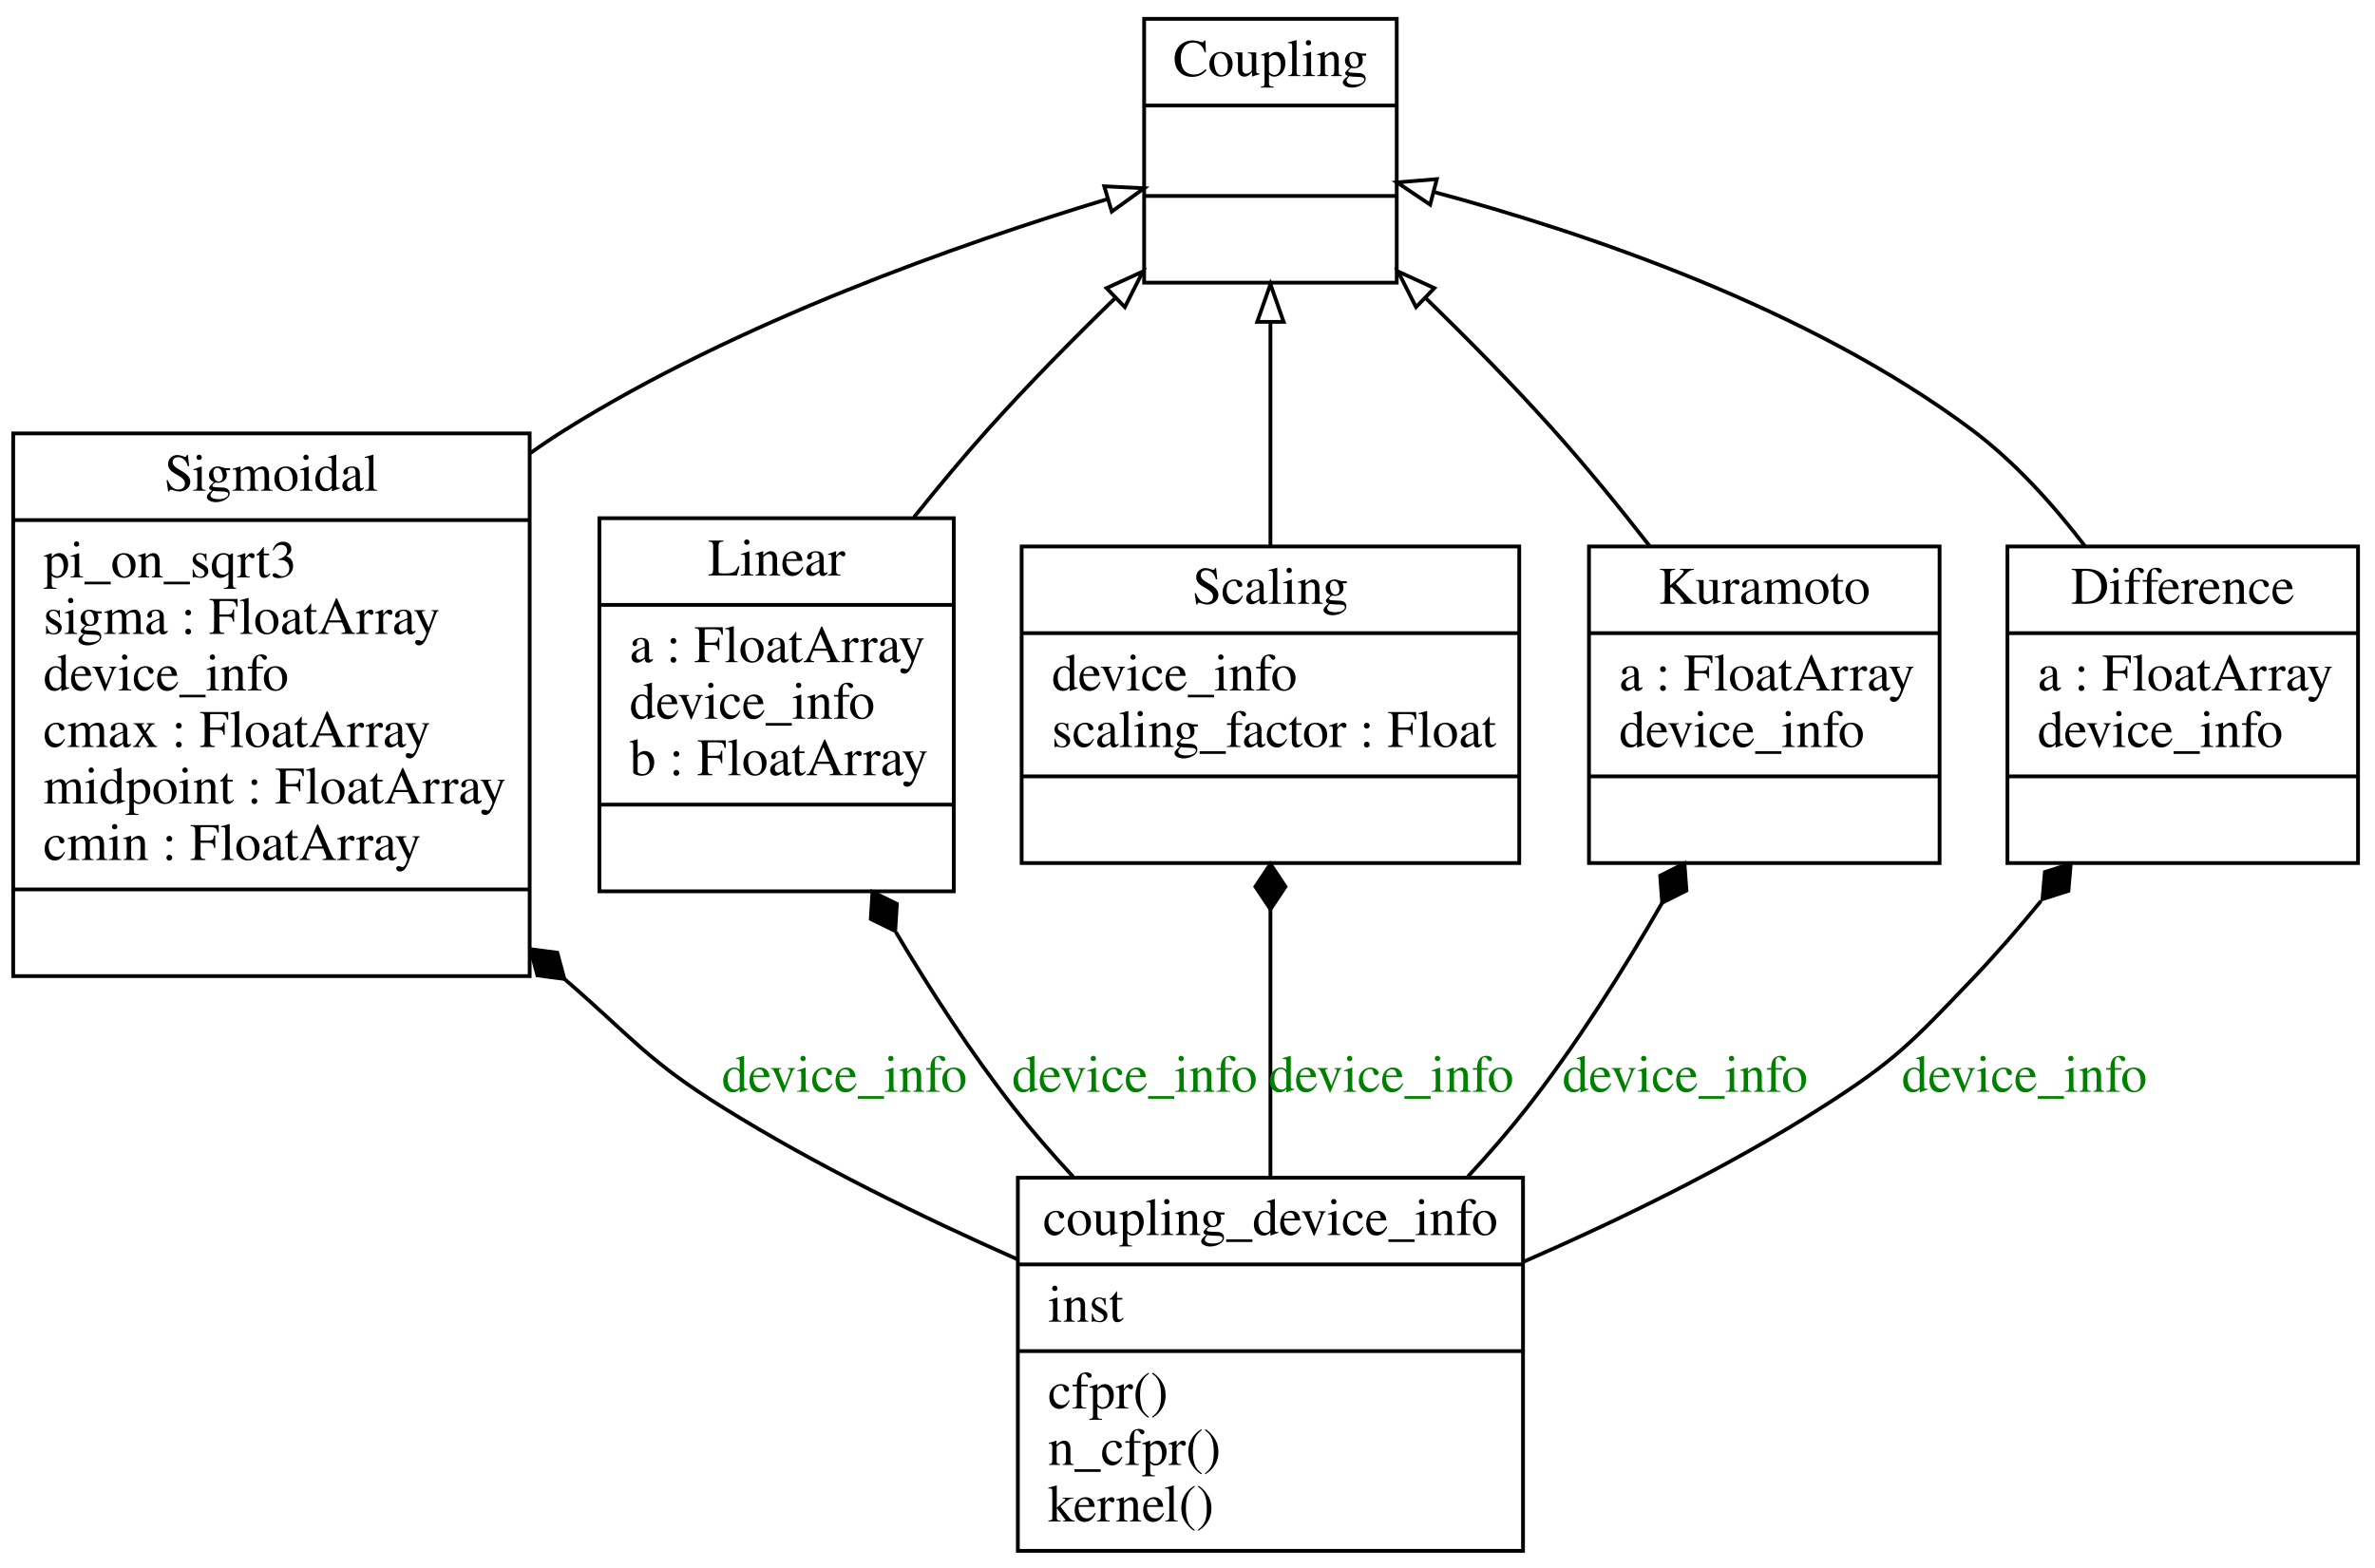
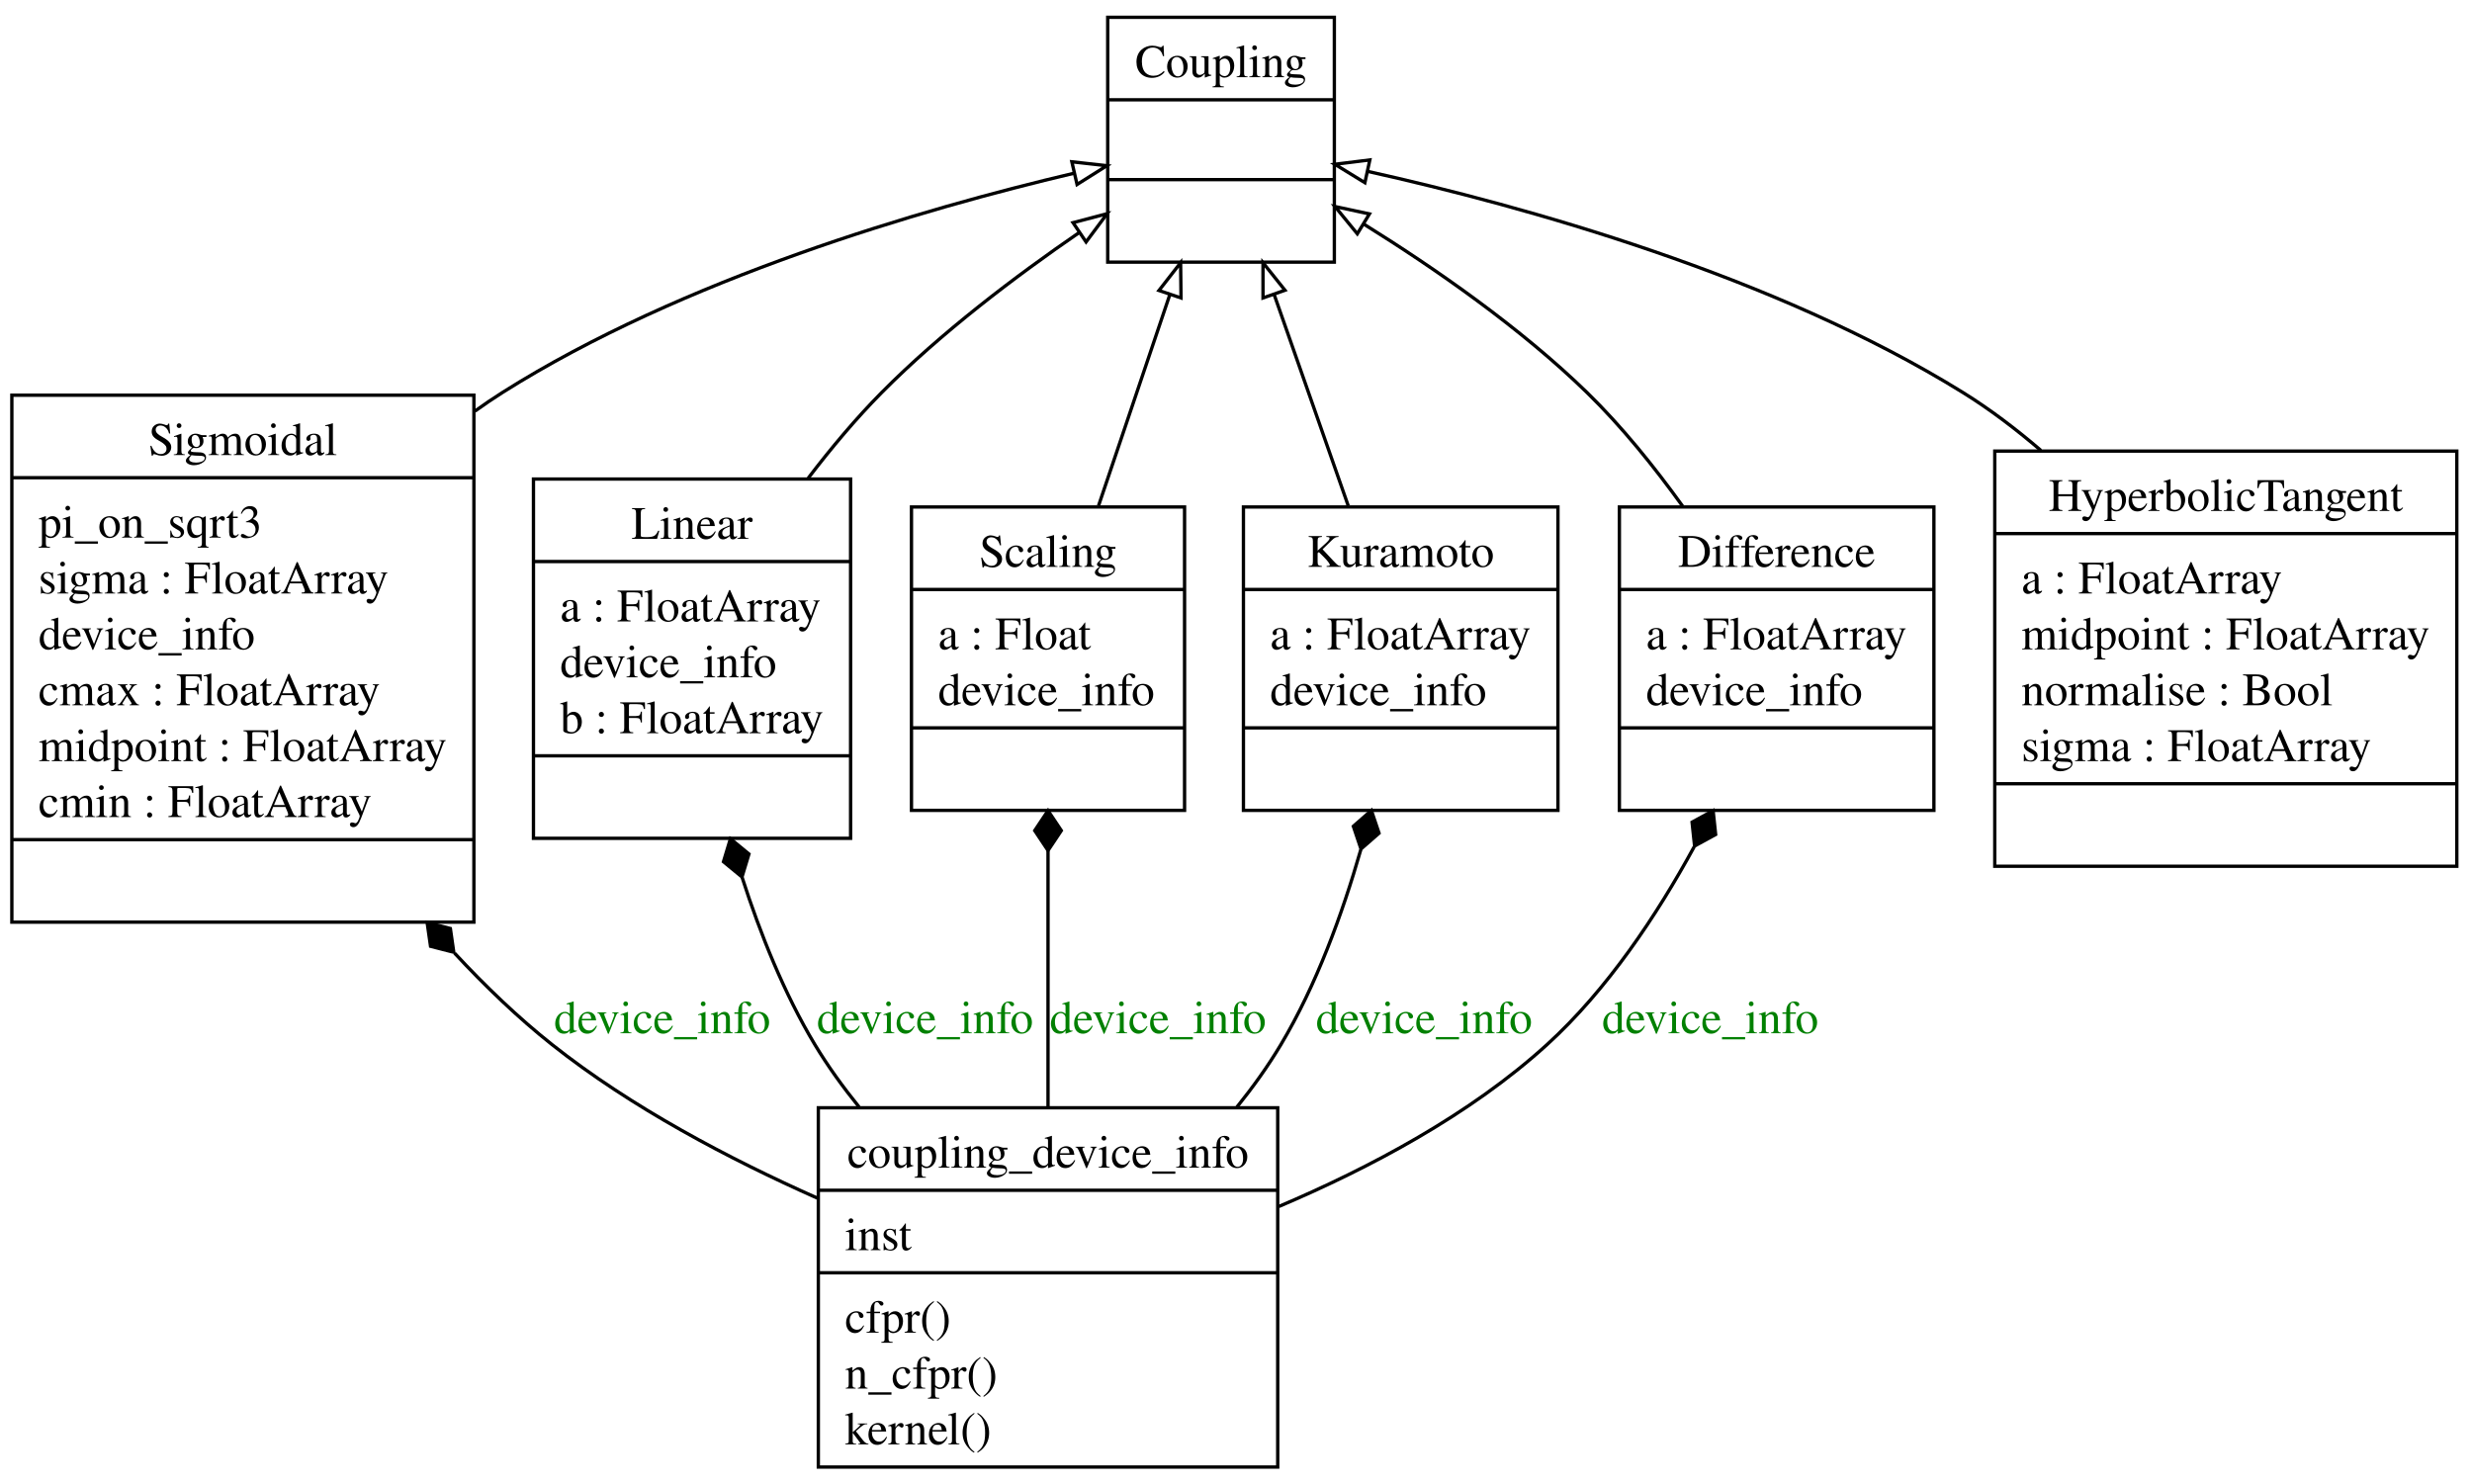
- <svg xmlns="http://www.w3.org/2000/svg" width="630pt" height="416pt" viewBox="0.00 0.00 630.00 416.00">
-   <g id="graph1" class="graph" transform="scale(1 1) rotate(0) translate(4 412)">
-     <polygon fill="white" stroke="white" points="-4,5 -4,-412 627,-412 627,5 -4,5" />
+ <svg xmlns="http://www.w3.org/2000/svg" width="743pt" height="446pt" viewBox="0.00 0.00 743.00 446.00">
+   <g id="graph1" class="graph" transform="scale(1 1) rotate(0) translate(4 442)">
+     <polygon fill="white" stroke="white" points="-4,5 -4,-442 740,-442 740,5 -4,5" />
    <g id="node1" class="node">
-       <polygon fill="none" stroke="black" points="-0.5,-153 -0.5,-297 136.5,-297 136.5,-153 -0.5,-153" />
-       <text text-anchor="middle" x="68" y="-281.8" font-family="Times,serif" font-size="14.00">Sigmoidal</text>
-       <polyline fill="none" stroke="black" points="-0.5,-274 136.5,-274 " />
-       <text text-anchor="start" x="7.5" y="-258.8" font-family="Times,serif" font-size="14.00">pi_on_sqrt3</text>
-       <text text-anchor="start" x="7.5" y="-243.8" font-family="Times,serif" font-size="14.00">sigma : FloatArray</text>
-       <text text-anchor="start" x="7.5" y="-228.8" font-family="Times,serif" font-size="14.00">device_info</text>
-       <text text-anchor="start" x="7.5" y="-213.8" font-family="Times,serif" font-size="14.00">cmax : FloatArray</text>
-       <text text-anchor="start" x="7.5" y="-198.8" font-family="Times,serif" font-size="14.00">midpoint : FloatArray</text>
-       <text text-anchor="start" x="7.5" y="-183.8" font-family="Times,serif" font-size="14.00">cmin : FloatArray</text>
-       <polyline fill="none" stroke="black" points="-0.5,-176 136.5,-176 " />
-       <text text-anchor="middle" x="68" y="-160.8" font-family="Times,serif" font-size="14.00"> </text>
+       <polygon fill="none" stroke="black" points="-0.438,-164.8 -0.438,-323.2 138.438,-323.2 138.438,-164.8 -0.438,-164.8" />
+       <text text-anchor="middle" x="69" y="-305.2" font-family="Times,serif" font-size="14.00">Sigmoidal</text>
+       <polyline fill="none" stroke="black" points="-0.438,-298.4 138.438,-298.4 " />
+       <text text-anchor="start" x="7.562" y="-280.4" font-family="Times,serif" font-size="14.00">pi_on_sqrt3</text>
+       <text text-anchor="start" x="7.562" y="-263.6" font-family="Times,serif" font-size="14.00">sigma : FloatArray</text>
+       <text text-anchor="start" x="7.562" y="-246.8" font-family="Times,serif" font-size="14.00">device_info</text>
+       <text text-anchor="start" x="7.562" y="-230" font-family="Times,serif" font-size="14.00">cmax : FloatArray</text>
+       <text text-anchor="start" x="7.562" y="-213.2" font-family="Times,serif" font-size="14.00">midpoint : FloatArray</text>
+       <text text-anchor="start" x="7.562" y="-196.4" font-family="Times,serif" font-size="14.00">cmin : FloatArray</text>
+       <polyline fill="none" stroke="black" points="-0.438,-189.6 138.438,-189.6 " />
+       <text text-anchor="middle" x="69" y="-171.6" font-family="Times,serif" font-size="14.00"> </text>
+     </g>
+     <g id="node8" class="node">
+       <polygon fill="none" stroke="black" points="328.941,-363.2 328.941,-436.8 397.059,-436.8 397.059,-363.2 328.941,-363.2" />
+       <text text-anchor="middle" x="363" y="-418.8" font-family="Times,serif" font-size="14.00">Coupling</text>
+       <polyline fill="none" stroke="black" points="328.941,-412 397.059,-412 " />
+       <polyline fill="none" stroke="black" points="328.941,-388 397.059,-388 " />
+       <text text-anchor="middle" x="363" y="-370" font-family="Times,serif" font-size="14.00"> </text>
+     </g>
+     <g id="edge2" class="edge">
+       <path fill="none" stroke="black" d="M138.768,-318.429C141.482,-320.386 144.229,-322.251 147,-324 201.304,-358.272 273.227,-379.178 318.818,-389.926" />
+       <polygon fill="none" stroke="black" points="318.162,-393.366 328.691,-392.191 319.728,-386.544 318.162,-393.366" />
+     </g>
+     <g id="node2" class="node">
+       <polygon fill="none" stroke="black" points="156.341,-190 156.341,-298 251.659,-298 251.659,-190 156.341,-190" />
+       <text text-anchor="middle" x="204" y="-280" font-family="Times,serif" font-size="14.00">Linear</text>
+       <polyline fill="none" stroke="black" points="156.341,-273.2 251.659,-273.2 " />
+       <text text-anchor="start" x="164.341" y="-255.2" font-family="Times,serif" font-size="14.00">a : FloatArray</text>
+       <text text-anchor="start" x="164.341" y="-238.4" font-family="Times,serif" font-size="14.00">device_info</text>
+       <text text-anchor="start" x="164.341" y="-221.6" font-family="Times,serif" font-size="14.00">b : FloatArray</text>
+       <polyline fill="none" stroke="black" points="156.341,-214.8 251.659,-214.8 " />
+       <text text-anchor="middle" x="204" y="-196.8" font-family="Times,serif" font-size="14.00"> </text>
+     </g>
+     <g id="edge4" class="edge">
+       <path fill="none" stroke="black" d="M238.919,-298.268C245.778,-307.256 253.262,-316.192 261,-324 278.791,-341.951 301.177,-358.908 320.442,-372.141" />
+       <polygon fill="none" stroke="black" points="318.519,-375.065 328.765,-377.762 322.437,-369.265 318.519,-375.065" />
+     </g>
+     <g id="node3" class="node">
+       <polygon fill="none" stroke="black" points="241.962,-1 241.962,-109 380.038,-109 380.038,-1 241.962,-1" />
+       <text text-anchor="middle" x="311" y="-91" font-family="Times,serif" font-size="14.00">coupling_device_info</text>
+       <polyline fill="none" stroke="black" points="241.962,-84.2 380.038,-84.2 " />
+       <text text-anchor="start" x="249.962" y="-66.2" font-family="Times,serif" font-size="14.00">inst</text>
+       <polyline fill="none" stroke="black" points="241.962,-59.4 380.038,-59.4 " />
+       <text text-anchor="start" x="249.962" y="-41.4" font-family="Times,serif" font-size="14.00">cfpr()</text>
+       <text text-anchor="start" x="249.962" y="-24.6" font-family="Times,serif" font-size="14.00">n_cfpr()</text>
+       <text text-anchor="start" x="249.962" y="-7.8" font-family="Times,serif" font-size="14.00">kernel()</text>
+     </g>
+     <g id="edge14" class="edge">
+       <path fill="none" stroke="black" d="M241.64,-81.856C215.17,-93.615 185.675,-109.156 161.917,-128 151.678,-136.121 141.837,-145.561 132.64,-155.473" />
+       <polygon fill="black" stroke="black" points="132.392,-155.75 131.365,-162.887 124.381,-164.685 125.408,-157.547 132.392,-155.75" />
+       <text text-anchor="middle" x="195.042" y="-131.4" font-family="Times,serif" font-size="14.00" fill="green">device_info</text>
+     </g>
+     <g id="edge16" class="edge">
+       <path fill="none" stroke="black" d="M254.211,-109.237C249.325,-115.271 244.782,-121.571 240.917,-128 231.7,-143.332 224.527,-161.217 219.058,-178.25" />
+       <polygon fill="black" stroke="black" points="219.019,-178.38 221.108,-185.281 215.54,-189.864 213.451,-182.962 219.019,-178.38" />
+       <text text-anchor="middle" x="274.042" y="-131.4" font-family="Times,serif" font-size="14.00" fill="green">device_info</text>
+     </g>
+     <g id="node4" class="node">
+       <polygon fill="none" stroke="black" points="269.958,-198.4 269.958,-289.6 352.042,-289.6 352.042,-198.4 269.958,-198.4" />
+       <text text-anchor="middle" x="311" y="-271.6" font-family="Times,serif" font-size="14.00">Scaling</text>
+       <polyline fill="none" stroke="black" points="269.958,-264.8 352.042,-264.8 " />
+       <text text-anchor="start" x="277.958" y="-246.8" font-family="Times,serif" font-size="14.00">a : Float</text>
+       <text text-anchor="start" x="277.958" y="-230" font-family="Times,serif" font-size="14.00">device_info</text>
+       <polyline fill="none" stroke="black" points="269.958,-223.2 352.042,-223.2 " />
+       <text text-anchor="middle" x="311" y="-205.2" font-family="Times,serif" font-size="14.00"> </text>
+     </g>
+     <g id="edge18" class="edge">
+       <path fill="none" stroke="black" d="M311,-109.086C311,-133.196 311,-161.744 311,-186.275" />
+       <polygon fill="black" stroke="black" points="311,-186.324 315,-192.324 311,-198.324 307,-192.324 311,-186.324" />
+       <text text-anchor="middle" x="344.042" y="-131.4" font-family="Times,serif" font-size="14.00" fill="green">device_info</text>
+     </g>
+     <g id="node5" class="node">
+       <polygon fill="none" stroke="black" points="369.734,-198.4 369.734,-289.6 464.266,-289.6 464.266,-198.4 369.734,-198.4" />
+       <text text-anchor="middle" x="417" y="-271.6" font-family="Times,serif" font-size="14.00">Kuramoto</text>
+       <polyline fill="none" stroke="black" points="369.734,-264.8 464.266,-264.8 " />
+       <text text-anchor="start" x="377.734" y="-246.8" font-family="Times,serif" font-size="14.00">a : FloatArray</text>
+       <text text-anchor="start" x="377.734" y="-230" font-family="Times,serif" font-size="14.00">device_info</text>
+       <polyline fill="none" stroke="black" points="369.734,-223.2 464.266,-223.2 " />
+       <text text-anchor="middle" x="417" y="-205.2" font-family="Times,serif" font-size="14.00"> </text>
+     </g>
+     <g id="edge20" class="edge">
+       <path fill="none" stroke="black" d="M367.769,-109.213C372.64,-115.252 377.163,-121.56 381,-128 391.642,-145.86 399.446,-167.183 405.013,-186.589" />
+       <polygon fill="black" stroke="black" points="405.067,-186.791 410.493,-191.541 408.195,-198.377 402.769,-193.626 405.067,-186.791" />
+       <text text-anchor="middle" x="424.042" y="-131.4" font-family="Times,serif" font-size="14.00" fill="green">device_info</text>
+     </g>
+     <g id="node6" class="node">
+       <polygon fill="none" stroke="black" points="482.734,-198.4 482.734,-289.6 577.266,-289.6 577.266,-198.4 482.734,-198.4" />
+       <text text-anchor="middle" x="530" y="-271.6" font-family="Times,serif" font-size="14.00">Difference</text>
+       <polyline fill="none" stroke="black" points="482.734,-264.8 577.266,-264.8 " />
+       <text text-anchor="start" x="490.734" y="-246.8" font-family="Times,serif" font-size="14.00">a : FloatArray</text>
+       <text text-anchor="start" x="490.734" y="-230" font-family="Times,serif" font-size="14.00">device_info</text>
+       <polyline fill="none" stroke="black" points="482.734,-223.2 577.266,-223.2 " />
+       <text text-anchor="middle" x="530" y="-205.2" font-family="Times,serif" font-size="14.00"> </text>
+     </g>
+     <g id="edge22" class="edge">
+       <path fill="none" stroke="black" d="M380.313,-79.301C407.64,-90.891 437.94,-106.988 461,-128 479.09,-144.483 493.957,-166.817 505.198,-187.419" />
+       <polygon fill="black" stroke="black" points="505.337,-187.685 511.665,-191.144 510.905,-198.315 504.578,-194.856 505.337,-187.685" />
+       <text text-anchor="middle" x="510.042" y="-131.4" font-family="Times,serif" font-size="14.00" fill="green">device_info</text>
+     </g>
+     <g id="edge6" class="edge">
+       <path fill="none" stroke="black" d="M326.18,-289.957C332.93,-309.946 340.864,-333.442 347.635,-353.495" />
+       <polygon fill="none" stroke="black" points="344.34,-354.677 350.855,-363.032 350.972,-352.438 344.34,-354.677" />
+     </g>
+     <g id="edge8" class="edge">
+       <path fill="none" stroke="black" d="M401.236,-289.957C394.227,-309.946 385.988,-333.442 378.956,-353.495" />
+       <polygon fill="none" stroke="black" points="375.618,-352.437 375.612,-363.032 382.224,-354.754 375.618,-352.437" />
+     </g>
+     <g id="edge10" class="edge">
+       <path fill="none" stroke="black" d="M501.762,-289.82C493.273,-301.608 483.421,-313.853 473,-324 452.987,-343.487 427.356,-361.289 405.871,-374.655" />
+       <polygon fill="none" stroke="black" points="403.961,-371.72 397.252,-379.919 407.61,-377.694 403.961,-371.72" />
    </g>
    <g id="node7" class="node">
-       <polygon fill="none" stroke="black" points="299.5,-337 299.5,-407 366.5,-407 366.5,-337 299.5,-337" />
-       <text text-anchor="middle" x="333" y="-391.8" font-family="Times,serif" font-size="14.00">Coupling</text>
-       <polyline fill="none" stroke="black" points="299.5,-384 366.5,-384 " />
-       <polyline fill="none" stroke="black" points="299.5,-360 366.5,-360 " />
-       <text text-anchor="middle" x="333" y="-344.8" font-family="Times,serif" font-size="14.00"> </text>
-     </g>
-     <g id="edge2" class="edge">
-       <path fill="none" stroke="black" d="M136.678,-291.768C139.762,-293.958 142.875,-296.046 146,-298 191.669,-326.556 250.35,-347.238 289.688,-359.147" />
-       <polygon fill="none" stroke="black" points="288.917,-362.569 299.5,-362.056 290.908,-355.858 288.917,-362.569" />
-     </g>
-     <g id="node2" class="node">
-       <polygon fill="none" stroke="black" points="155,-175.5 155,-274.5 249,-274.5 249,-175.5 155,-175.5" />
-       <text text-anchor="middle" x="202" y="-259.3" font-family="Times,serif" font-size="14.00">Linear</text>
-       <polyline fill="none" stroke="black" points="155,-251.5 249,-251.5 " />
-       <text text-anchor="start" x="163" y="-236.3" font-family="Times,serif" font-size="14.00">a : FloatArray</text>
-       <text text-anchor="start" x="163" y="-221.3" font-family="Times,serif" font-size="14.00">device_info</text>
-       <text text-anchor="start" x="163" y="-206.3" font-family="Times,serif" font-size="14.00">b : FloatArray</text>
-       <polyline fill="none" stroke="black" points="155,-198.5 249,-198.5 " />
-       <text text-anchor="middle" x="202" y="-183.3" font-family="Times,serif" font-size="14.00"> </text>
-     </g>
-     <g id="edge4" class="edge">
-       <path fill="none" stroke="black" d="M238.457,-274.771C244.792,-282.688 251.453,-290.684 258,-298 268.536,-309.774 280.567,-321.971 291.863,-332.946" />
-       <polygon fill="none" stroke="black" points="289.524,-335.553 299.156,-339.965 294.378,-330.509 289.524,-335.553" />
-     </g>
-     <g id="node3" class="node">
-       <polygon fill="none" stroke="black" points="266,-0.5 266,-99.5 400,-99.5 400,-0.5 266,-0.5" />
-       <text text-anchor="middle" x="333" y="-84.3" font-family="Times,serif" font-size="14.00">coupling_device_info</text>
-       <polyline fill="none" stroke="black" points="266,-76.5 400,-76.5 " />
-       <text text-anchor="start" x="274" y="-61.3" font-family="Times,serif" font-size="14.00">inst</text>
-       <polyline fill="none" stroke="black" points="266,-53.5 400,-53.5 " />
-       <text text-anchor="start" x="274" y="-38.3" font-family="Times,serif" font-size="14.00">cfpr()</text>
-       <text text-anchor="start" x="274" y="-23.3" font-family="Times,serif" font-size="14.00">n_cfpr()</text>
-       <text text-anchor="start" x="274" y="-8.3" font-family="Times,serif" font-size="14.00">kernel()</text>
+       <polygon fill="none" stroke="black" points="595.562,-181.6 595.562,-306.4 734.438,-306.4 734.438,-181.6 595.562,-181.6" />
+       <text text-anchor="middle" x="665" y="-288.4" font-family="Times,serif" font-size="14.00">HyperbolicTangent</text>
+       <polyline fill="none" stroke="black" points="595.562,-281.6 734.438,-281.6 " />
+       <text text-anchor="start" x="603.562" y="-263.6" font-family="Times,serif" font-size="14.00">a : FloatArray</text>
+       <text text-anchor="start" x="603.562" y="-246.8" font-family="Times,serif" font-size="14.00">midpoint : FloatArray</text>
+       <text text-anchor="start" x="603.562" y="-230" font-family="Times,serif" font-size="14.00">normalise : Bool</text>
+       <text text-anchor="start" x="603.562" y="-213.2" font-family="Times,serif" font-size="14.00">sigma : FloatArray</text>
+       <polyline fill="none" stroke="black" points="595.562,-206.4 734.438,-206.4 " />
+       <text text-anchor="middle" x="665" y="-188.4" font-family="Times,serif" font-size="14.00"> </text>
    </g>
    <g id="edge12" class="edge">
-       <path fill="none" stroke="black" d="M265.881,-77.856C240.733,-88.981 212.368,-102.835 188,-118 167.61,-130.69 164.167,-136.291 146,-152 145.904,-152.083 145.808,-152.166 145.712,-152.249" />
-       <polygon fill="black" stroke="black" points="145.714,-152.248 143.833,-159.209 136.684,-160.151 138.564,-153.189 145.714,-152.248" />
-       <text text-anchor="middle" x="220" y="-122.3" font-family="Times,serif" font-size="14.00" fill="green">device_info</text>
-     </g>
-     <g id="edge14" class="edge">
-       <path fill="none" stroke="black" d="M280.64,-99.793C275.135,-105.729 269.804,-111.868 265,-118 253.737,-132.377 242.984,-148.944 233.653,-164.644" />
-       <polygon fill="black" stroke="black" points="233.466,-164.966 233.905,-172.163 227.43,-175.338 226.991,-168.14 233.466,-164.966" />
-       <text text-anchor="middle" x="297" y="-122.3" font-family="Times,serif" font-size="14.00" fill="green">device_info</text>
-     </g>
-     <g id="node4" class="node">
-       <polygon fill="none" stroke="black" points="267,-183 267,-267 399,-267 399,-183 267,-183" />
-       <text text-anchor="middle" x="333" y="-251.8" font-family="Times,serif" font-size="14.00">Scaling</text>
-       <polyline fill="none" stroke="black" points="267,-244 399,-244 " />
-       <text text-anchor="start" x="275" y="-228.8" font-family="Times,serif" font-size="14.00">device_info</text>
-       <text text-anchor="start" x="275" y="-213.8" font-family="Times,serif" font-size="14.00">scaling_factor : Float</text>
-       <polyline fill="none" stroke="black" points="267,-206 399,-206 " />
-       <text text-anchor="middle" x="333" y="-190.8" font-family="Times,serif" font-size="14.00"> </text>
-     </g>
-     <g id="edge16" class="edge">
-       <path fill="none" stroke="black" d="M333,-99.65C333,-121.743 333,-147.94 333,-170.577" />
-       <polygon fill="black" stroke="black" points="333,-170.739 337,-176.739 333,-182.739 329,-176.739 333,-170.739" />
-       <text text-anchor="middle" x="365" y="-122.3" font-family="Times,serif" font-size="14.00" fill="green">device_info</text>
-     </g>
-     <g id="node5" class="node">
-       <polygon fill="none" stroke="black" points="417.5,-183 417.5,-267 510.5,-267 510.5,-183 417.5,-183" />
-       <text text-anchor="middle" x="464" y="-251.8" font-family="Times,serif" font-size="14.00">Kuramoto</text>
-       <polyline fill="none" stroke="black" points="417.5,-244 510.5,-244 " />
-       <text text-anchor="start" x="425.5" y="-228.8" font-family="Times,serif" font-size="14.00">a : FloatArray</text>
-       <text text-anchor="start" x="425.5" y="-213.8" font-family="Times,serif" font-size="14.00">device_info</text>
-       <polyline fill="none" stroke="black" points="417.5,-206 510.5,-206 " />
-       <text text-anchor="middle" x="464" y="-190.8" font-family="Times,serif" font-size="14.00"> </text>
-     </g>
-     <g id="edge18" class="edge">
-       <path fill="none" stroke="black" d="M385.36,-99.793C390.865,-105.729 396.196,-111.868 401,-118 414.126,-134.756 426.56,-154.486 436.858,-172.352" />
-       <polygon fill="black" stroke="black" points="436.918,-172.458 443.353,-175.713 442.823,-182.905 436.388,-179.65 436.918,-172.458" />
-       <text text-anchor="middle" x="443" y="-122.3" font-family="Times,serif" font-size="14.00" fill="green">device_info</text>
-     </g>
-     <g id="node6" class="node">
-       <polygon fill="none" stroke="black" points="528.5,-183 528.5,-267 621.5,-267 621.5,-183 528.5,-183" />
-       <text text-anchor="middle" x="575" y="-251.8" font-family="Times,serif" font-size="14.00">Difference</text>
-       <polyline fill="none" stroke="black" points="528.5,-244 621.5,-244 " />
-       <text text-anchor="start" x="536.5" y="-228.8" font-family="Times,serif" font-size="14.00">a : FloatArray</text>
-       <text text-anchor="start" x="536.5" y="-213.8" font-family="Times,serif" font-size="14.00">device_info</text>
-       <polyline fill="none" stroke="black" points="528.5,-206 621.5,-206 " />
-       <text text-anchor="middle" x="575" y="-190.8" font-family="Times,serif" font-size="14.00"> </text>
-     </g>
-     <g id="edge20" class="edge">
-       <path fill="none" stroke="black" d="M400.055,-77.166C425.582,-88.298 454.422,-102.338 479,-118 498.677,-130.539 502.864,-135.147 519,-152 525.249,-158.527 531.495,-165.721 537.428,-172.962" />
-       <polygon fill="black" stroke="black" points="537.804,-173.431 544.674,-175.62 545.296,-182.805 538.425,-180.615 537.804,-173.431" />
-       <text text-anchor="middle" x="533" y="-122.3" font-family="Times,serif" font-size="14.00" fill="green">device_info</text>
-     </g>
-     <g id="edge6" class="edge">
-       <path fill="none" stroke="black" d="M333,-267.163C333,-285.672 333,-307.555 333,-326.449" />
-       <polygon fill="none" stroke="black" points="329.5,-326.597 333,-336.597 336.5,-326.597 329.5,-326.597" />
-     </g>
-     <g id="edge8" class="edge">
-       <path fill="none" stroke="black" d="M433.557,-267.16C425.517,-277.459 416.659,-288.323 408,-298 397.464,-309.774 385.433,-321.971 374.137,-332.946" />
-       <polygon fill="none" stroke="black" points="371.622,-330.509 366.844,-339.965 376.476,-335.553 371.622,-330.509" />
-     </g>
-     <g id="edge10" class="edge">
-       <path fill="none" stroke="black" d="M549.011,-267.172C540.497,-278.289 530.289,-289.562 519,-298 475.711,-330.357 416.223,-350.367 376.285,-361.075" />
-       <polygon fill="none" stroke="black" points="375.373,-357.696 366.575,-363.599 377.134,-364.471 375.373,-357.696" />
+       <path fill="none" stroke="black" d="M609.42,-306.603C601.958,-313.008 594.078,-318.992 586,-324 529.237,-359.187 454.016,-380.021 407.069,-390.483" />
+       <polygon fill="none" stroke="black" points="406.241,-387.081 397.21,-392.62 407.724,-393.922 406.241,-387.081" />
    </g>
  </g>
</svg>
